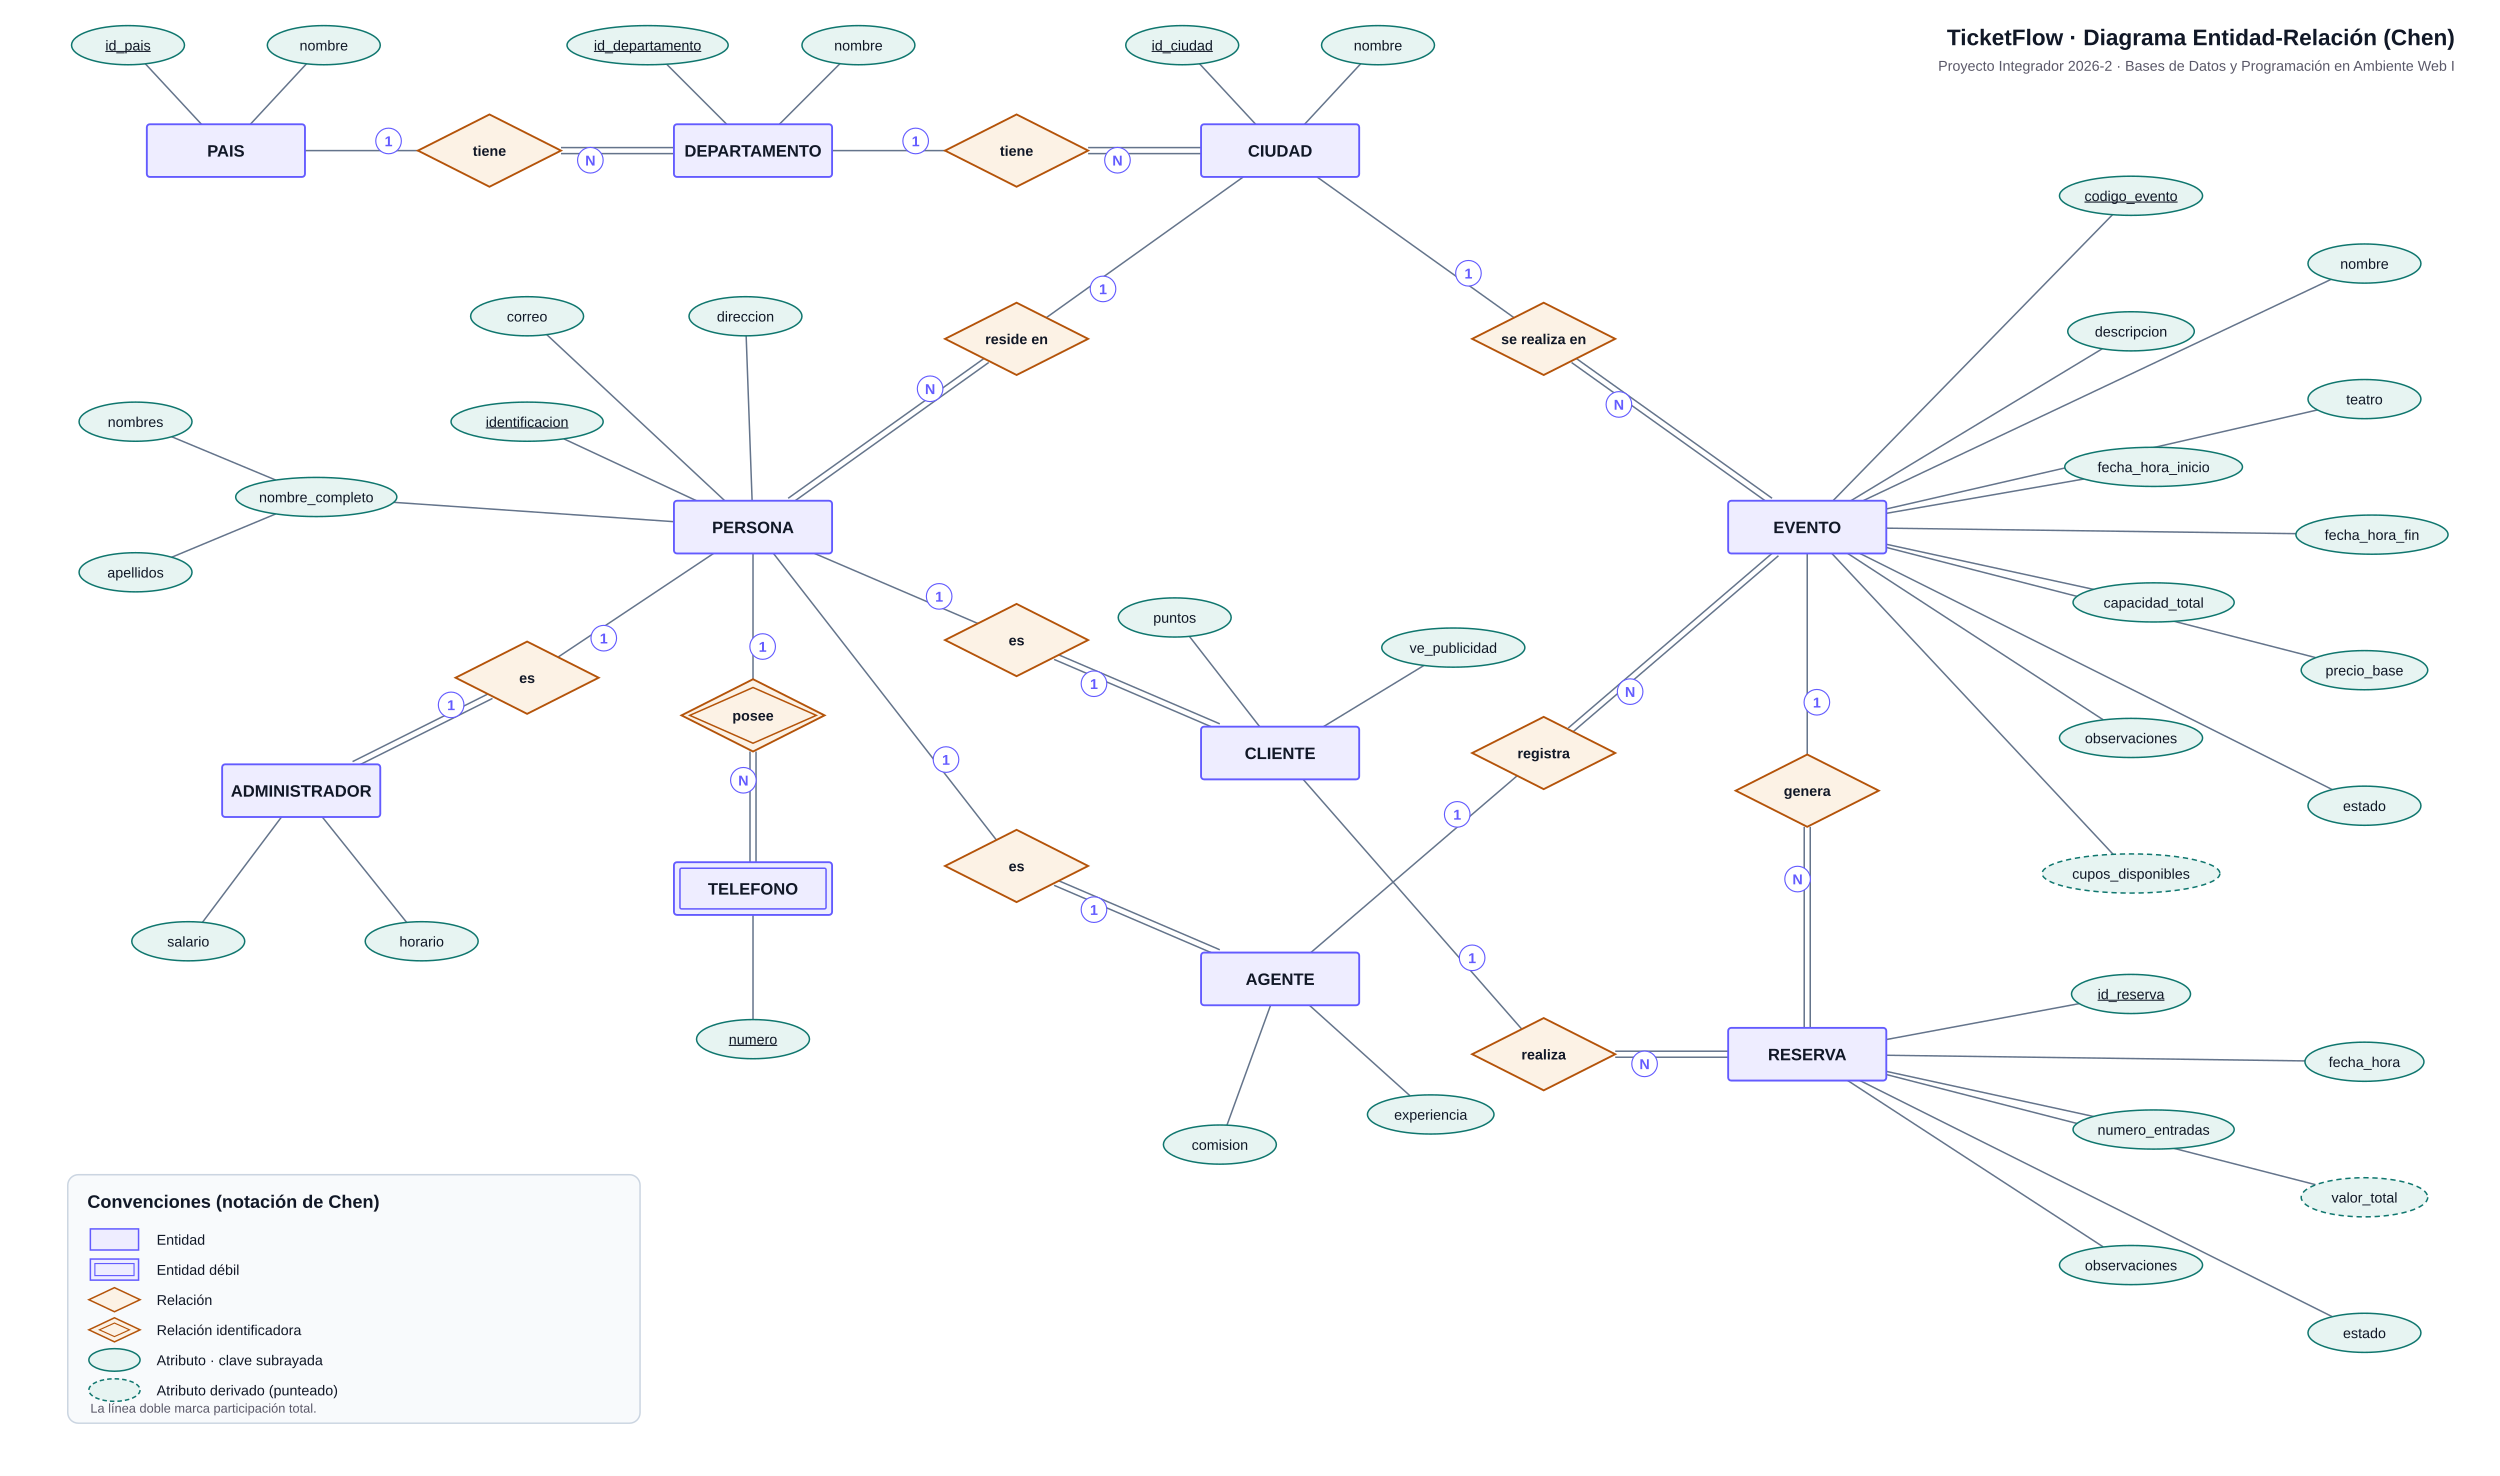
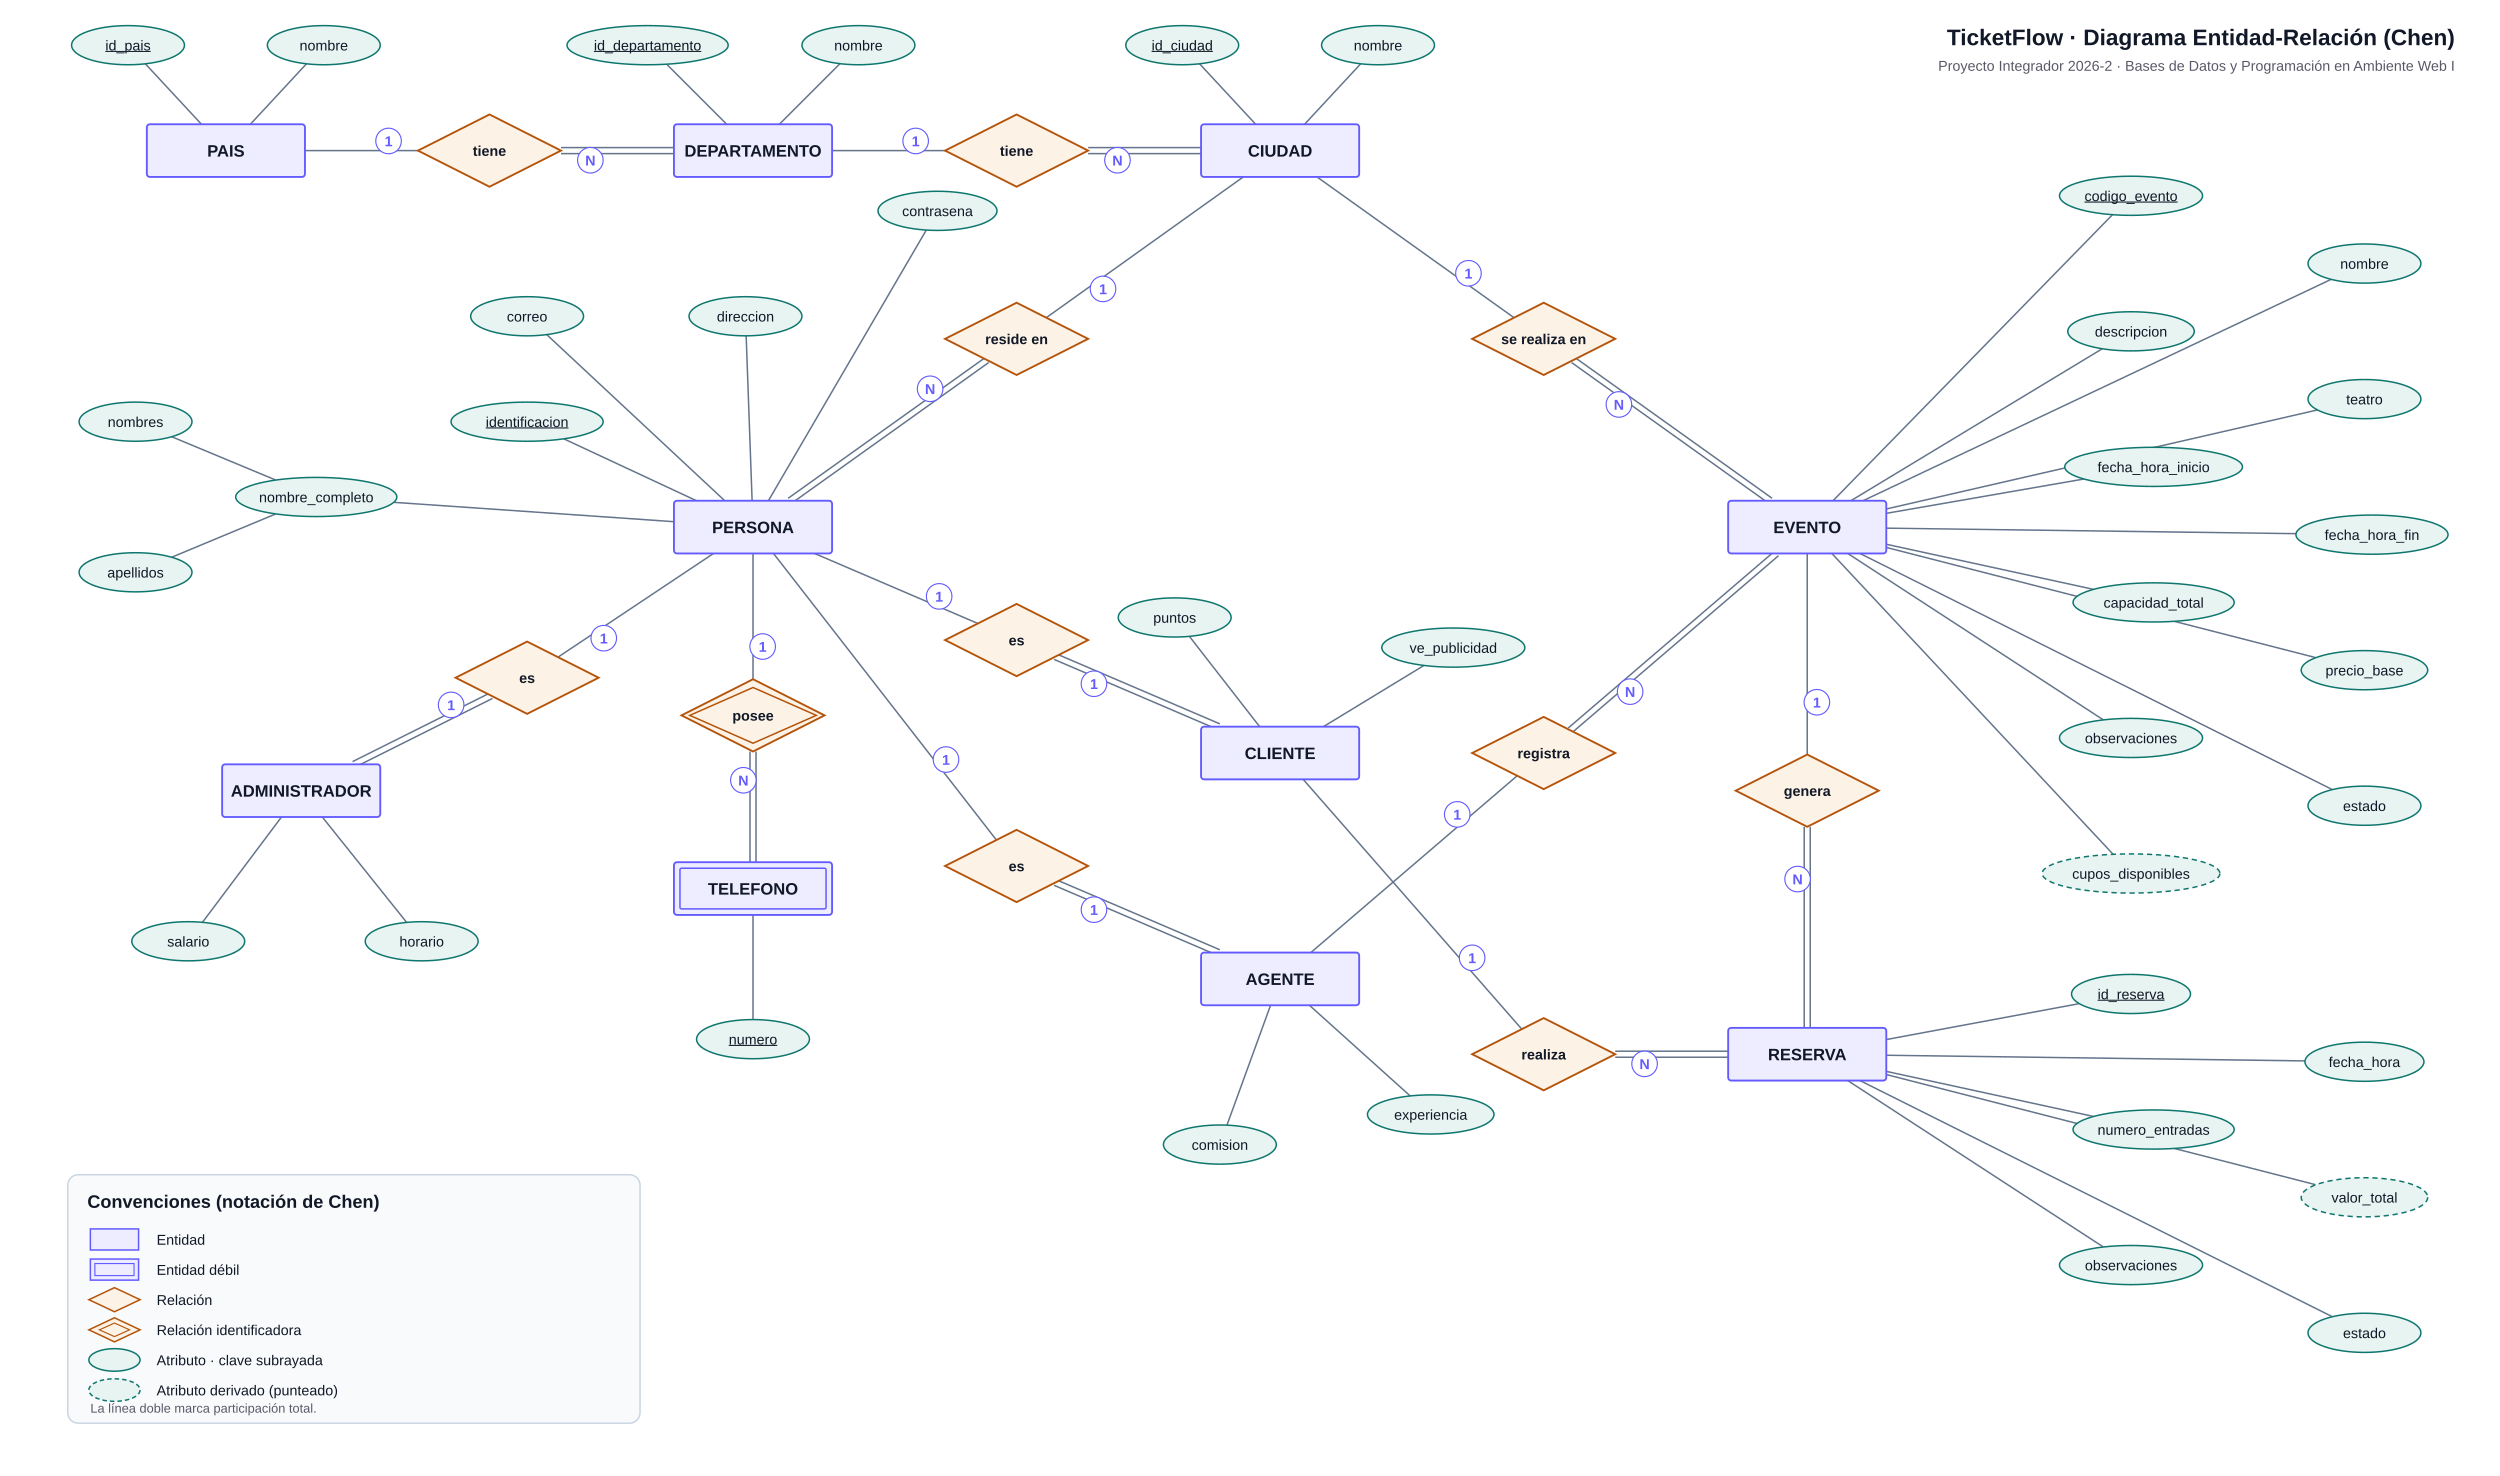
<svg xmlns="http://www.w3.org/2000/svg" viewBox="0 0 3320 1960" width="3320" height="1960" font-family="Segoe UI, Arial, sans-serif">
  <rect width="3320" height="1960" fill="#FFFFFF" />
  <line x1="267.5" y1="165.0" x2="193.0" y2="84.7" stroke="#64748B" stroke-width="2" />
  <line x1="332.5" y1="165.0" x2="407.0" y2="84.7" stroke="#64748B" stroke-width="2" />
  <line x1="965.0" y1="165.0" x2="885.3" y2="85.3" stroke="#64748B" stroke-width="2" />
  <line x1="1035.0" y1="165.0" x2="1115.4" y2="84.6" stroke="#64748B" stroke-width="2" />
  <line x1="1667.5" y1="165.0" x2="1593.0" y2="84.7" stroke="#64748B" stroke-width="2" />
  <line x1="1732.5" y1="165.0" x2="1807.0" y2="84.7" stroke="#64748B" stroke-width="2" />
  <line x1="925.0" y1="665.0" x2="748.8" y2="582.8" stroke="#64748B" stroke-width="2" />
  <line x1="895.0" y1="692.8" x2="522.9" y2="667.1" stroke="#64748B" stroke-width="2" />
  <line x1="962.5" y1="665.0" x2="726.1" y2="444.4" stroke="#64748B" stroke-width="2" />
  <line x1="998.8" y1="665.0" x2="990.9" y2="446.0" stroke="#64748B" stroke-width="2" />
+   <line x1="1020.4" y1="665.0" x2="1230.1" y2="305.5" stroke="#64748B" stroke-width="2" />
  <line x1="1000.0" y1="1215.0" x2="1000.0" y2="1354.0" stroke="#64748B" stroke-width="2" />
  <line x1="1672.8" y1="965.0" x2="1579.5" y2="845.1" stroke="#64748B" stroke-width="2" />
  <line x1="1757.5" y1="965.0" x2="1891.0" y2="883.7" stroke="#64748B" stroke-width="2" />
  <line x1="1687.3" y1="1335.0" x2="1629.4" y2="1494.2" stroke="#64748B" stroke-width="2" />
  <line x1="1738.9" y1="1335.0" x2="1872.7" y2="1455.4" stroke="#64748B" stroke-width="2" />
  <line x1="373.8" y1="1085.0" x2="268.9" y2="1224.8" stroke="#64748B" stroke-width="2" />
  <line x1="428.0" y1="1085.0" x2="540.0" y2="1224.9" stroke="#64748B" stroke-width="2" />
  <line x1="2434.2" y1="665.0" x2="2805.4" y2="285.1" stroke="#64748B" stroke-width="2" />
  <line x1="2474.0" y1="665.0" x2="3095.7" y2="371.0" stroke="#64748B" stroke-width="2" />
  <line x1="2457.9" y1="665.0" x2="2791.7" y2="463.2" stroke="#64748B" stroke-width="2" />
  <line x1="2505.0" y1="675.9" x2="3077.5" y2="544.4" stroke="#64748B" stroke-width="2" />
  <line x1="2505.0" y1="681.7" x2="2767.4" y2="636.1" stroke="#64748B" stroke-width="2" />
  <line x1="2505.0" y1="701.4" x2="3049.1" y2="708.7" stroke="#64748B" stroke-width="2" />
  <line x1="2505.0" y1="722.8" x2="2780.3" y2="782.7" stroke="#64748B" stroke-width="2" />
  <line x1="2505.0" y1="727.0" x2="3075.1" y2="873.3" stroke="#64748B" stroke-width="2" />
  <line x1="2453.8" y1="735.0" x2="2793.2" y2="956.0" stroke="#64748B" stroke-width="2" />
  <line x1="2470.0" y1="735.0" x2="3097.3" y2="1048.6" stroke="#64748B" stroke-width="2" />
  <line x1="2432.7" y1="735.0" x2="2806.2" y2="1134.5" stroke="#64748B" stroke-width="2" />
  <line x1="2505.0" y1="1380.5" x2="2761.2" y2="1332.8" stroke="#64748B" stroke-width="2" />
  <line x1="2505.0" y1="1401.4" x2="3061.1" y2="1408.9" stroke="#64748B" stroke-width="2" />
  <line x1="2505.0" y1="1422.8" x2="2780.3" y2="1482.7" stroke="#64748B" stroke-width="2" />
  <line x1="2505.0" y1="1427.0" x2="3075.1" y2="1573.3" stroke="#64748B" stroke-width="2" />
  <line x1="2453.8" y1="1435.0" x2="2793.2" y2="1656.0" stroke="#64748B" stroke-width="2" />
  <line x1="2470.0" y1="1435.0" x2="3097.3" y2="1748.6" stroke="#64748B" stroke-width="2" />
  <line x1="366.1" y1="637.5" x2="228.0" y2="580.0" stroke="#64748B" stroke-width="2" />
  <line x1="366.1" y1="682.5" x2="228.0" y2="740.0" stroke="#64748B" stroke-width="2" />
  <line x1="555.0" y1="200.0" x2="405.0" y2="200.0" stroke="#64748B" stroke-width="2" />
  <circle cx="516.0" cy="187.2" r="17" fill="#FFFFFF" stroke="#635BFF" stroke-width="1.5" />
  <text x="516.0" y="194.2" text-anchor="middle" font-size="19" font-weight="700" fill="#635BFF">1</text>
  <line x1="745.0" y1="204.0" x2="895.0" y2="204.0" stroke="#64748B" stroke-width="2" />
  <line x1="745.0" y1="196.0" x2="895.0" y2="196.0" stroke="#64748B" stroke-width="2" />
  <circle cx="784.0" cy="212.8" r="17" fill="#FFFFFF" stroke="#635BFF" stroke-width="1.5" />
  <text x="784.0" y="219.8" text-anchor="middle" font-size="19" font-weight="700" fill="#635BFF">N</text>
  <line x1="1255.0" y1="200.0" x2="1105.0" y2="200.0" stroke="#64748B" stroke-width="2" />
  <circle cx="1216.0" cy="187.2" r="17" fill="#FFFFFF" stroke="#635BFF" stroke-width="1.5" />
  <text x="1216.0" y="194.2" text-anchor="middle" font-size="19" font-weight="700" fill="#635BFF">1</text>
  <line x1="1445.0" y1="204.0" x2="1595.0" y2="204.0" stroke="#64748B" stroke-width="2" />
  <line x1="1445.0" y1="196.0" x2="1595.0" y2="196.0" stroke="#64748B" stroke-width="2" />
  <circle cx="1484.0" cy="212.8" r="17" fill="#FFFFFF" stroke="#635BFF" stroke-width="1.5" />
  <text x="1484.0" y="219.8" text-anchor="middle" font-size="19" font-weight="700" fill="#635BFF">N</text>
  <line x1="1389.4" y1="421.9" x2="1651.0" y2="235.0" stroke="#64748B" stroke-width="2" />
  <circle cx="1464.8" cy="383.7" r="17" fill="#FFFFFF" stroke="#635BFF" stroke-width="1.5" />
  <text x="1464.8" y="390.7" text-anchor="middle" font-size="19" font-weight="700" fill="#635BFF">1</text>
  <line x1="1308.3" y1="474.9" x2="1046.7" y2="661.7" stroke="#64748B" stroke-width="2" />
  <line x1="1313.0" y1="481.4" x2="1051.3" y2="668.3" stroke="#64748B" stroke-width="2" />
  <circle cx="1235.2" cy="516.3" r="17" fill="#FFFFFF" stroke="#635BFF" stroke-width="1.5" />
  <text x="1235.2" y="523.3" text-anchor="middle" font-size="19" font-weight="700" fill="#635BFF">N</text>
  <line x1="2010.6" y1="421.9" x2="1749.0" y2="235.0" stroke="#64748B" stroke-width="2" />
  <circle cx="1950.1" cy="362.9" r="17" fill="#FFFFFF" stroke="#635BFF" stroke-width="1.5" />
  <text x="1950.1" y="369.9" text-anchor="middle" font-size="19" font-weight="700" fill="#635BFF">1</text>
  <line x1="2087.0" y1="481.4" x2="2348.7" y2="668.3" stroke="#64748B" stroke-width="2" />
  <line x1="2091.7" y1="474.9" x2="2353.3" y2="661.7" stroke="#64748B" stroke-width="2" />
  <circle cx="2149.9" cy="537.1" r="17" fill="#FFFFFF" stroke="#635BFF" stroke-width="1.5" />
  <text x="2149.9" y="544.1" text-anchor="middle" font-size="19" font-weight="700" fill="#635BFF">N</text>
  <line x1="1000.0" y1="902.0" x2="1000.0" y2="735.0" stroke="#64748B" stroke-width="2" />
  <circle cx="1012.8" cy="858.6" r="17" fill="#FFFFFF" stroke="#635BFF" stroke-width="1.5" />
  <text x="1012.8" y="865.6" text-anchor="middle" font-size="19" font-weight="700" fill="#635BFF">1</text>
  <line x1="996.0" y1="998.0" x2="996.0" y2="1145.0" stroke="#64748B" stroke-width="2" />
  <line x1="1004.0" y1="998.0" x2="1004.0" y2="1145.0" stroke="#64748B" stroke-width="2" />
  <circle cx="987.2" cy="1036.2" r="17" fill="#FFFFFF" stroke="#635BFF" stroke-width="1.5" />
  <text x="987.2" y="1043.2" text-anchor="middle" font-size="19" font-weight="700" fill="#635BFF">N</text>
  <line x1="1298.6" y1="828.0" x2="1081.7" y2="735.0" stroke="#64748B" stroke-width="2" />
  <circle cx="1247.2" cy="792.0" r="17" fill="#FFFFFF" stroke="#635BFF" stroke-width="1.5" />
  <text x="1247.2" y="799.0" text-anchor="middle" font-size="19" font-weight="700" fill="#635BFF">1</text>
  <line x1="1399.8" y1="875.7" x2="1616.8" y2="968.7" stroke="#64748B" stroke-width="2" />
  <line x1="1403.0" y1="868.4" x2="1619.9" y2="961.3" stroke="#64748B" stroke-width="2" />
  <circle cx="1452.8" cy="908.0" r="17" fill="#FFFFFF" stroke="#635BFF" stroke-width="1.5" />
  <text x="1452.8" y="915.0" text-anchor="middle" font-size="19" font-weight="700" fill="#635BFF">1</text>
  <line x1="1323.2" y1="1115.5" x2="1027.2" y2="735.0" stroke="#64748B" stroke-width="2" />
  <circle cx="1256.3" cy="1008.7" r="17" fill="#FFFFFF" stroke="#635BFF" stroke-width="1.5" />
  <text x="1256.3" y="1015.7" text-anchor="middle" font-size="19" font-weight="700" fill="#635BFF">1</text>
  <line x1="1399.8" y1="1175.7" x2="1616.8" y2="1268.7" stroke="#64748B" stroke-width="2" />
  <line x1="1403.0" y1="1168.4" x2="1619.9" y2="1261.3" stroke="#64748B" stroke-width="2" />
  <circle cx="1452.8" cy="1208.0" r="17" fill="#FFFFFF" stroke="#635BFF" stroke-width="1.5" />
  <text x="1452.8" y="1215.0" text-anchor="middle" font-size="19" font-weight="700" fill="#635BFF">1</text>
  <line x1="741.0" y1="872.7" x2="947.5" y2="735.0" stroke="#64748B" stroke-width="2" />
  <circle cx="801.8" cy="847.5" r="17" fill="#FFFFFF" stroke="#635BFF" stroke-width="1.5" />
  <text x="801.8" y="854.5" text-anchor="middle" font-size="19" font-weight="700" fill="#635BFF">1</text>
  <line x1="650.5" y1="920.3" x2="468.2" y2="1011.4" stroke="#64748B" stroke-width="2" />
  <line x1="654.0" y1="927.5" x2="471.8" y2="1018.6" stroke="#64748B" stroke-width="2" />
  <circle cx="599.1" cy="936.1" r="17" fill="#FFFFFF" stroke="#635BFF" stroke-width="1.5" />
  <text x="599.1" y="943.1" text-anchor="middle" font-size="19" font-weight="700" fill="#635BFF">1</text>
  <line x1="2014.8" y1="1030.2" x2="1740.8" y2="1265.0" stroke="#64748B" stroke-width="2" />
  <circle cx="1935.2" cy="1081.5" r="17" fill="#FFFFFF" stroke="#635BFF" stroke-width="1.5" />
  <text x="1935.2" y="1088.5" text-anchor="middle" font-size="19" font-weight="700" fill="#635BFF">1</text>
  <line x1="2087.8" y1="972.8" x2="2361.8" y2="738.0" stroke="#64748B" stroke-width="2" />
  <line x1="2082.6" y1="966.8" x2="2356.6" y2="732.0" stroke="#64748B" stroke-width="2" />
  <circle cx="2164.8" cy="918.5" r="17" fill="#FFFFFF" stroke="#635BFF" stroke-width="1.5" />
  <text x="2164.8" y="925.5" text-anchor="middle" font-size="19" font-weight="700" fill="#635BFF">N</text>
  <line x1="2020.9" y1="1366.7" x2="1730.6" y2="1035.0" stroke="#64748B" stroke-width="2" />
  <circle cx="1955.0" cy="1272.0" r="17" fill="#FFFFFF" stroke="#635BFF" stroke-width="1.5" />
  <text x="1955.0" y="1279.0" text-anchor="middle" font-size="19" font-weight="700" fill="#635BFF">1</text>
  <line x1="2145.0" y1="1404.0" x2="2295.0" y2="1404.0" stroke="#64748B" stroke-width="2" />
  <line x1="2145.0" y1="1396.0" x2="2295.0" y2="1396.0" stroke="#64748B" stroke-width="2" />
  <circle cx="2184.0" cy="1412.8" r="17" fill="#FFFFFF" stroke="#635BFF" stroke-width="1.5" />
  <text x="2184.0" y="1419.8" text-anchor="middle" font-size="19" font-weight="700" fill="#635BFF">N</text>
  <line x1="2400.0" y1="1002.0" x2="2400.0" y2="735.0" stroke="#64748B" stroke-width="2" />
  <circle cx="2412.8" cy="932.6" r="17" fill="#FFFFFF" stroke="#635BFF" stroke-width="1.5" />
  <text x="2412.8" y="939.6" text-anchor="middle" font-size="19" font-weight="700" fill="#635BFF">1</text>
  <line x1="2396.0" y1="1098.0" x2="2396.0" y2="1365.0" stroke="#64748B" stroke-width="2" />
  <line x1="2404.0" y1="1098.0" x2="2404.0" y2="1365.0" stroke="#64748B" stroke-width="2" />
  <circle cx="2387.2" cy="1167.4" r="17" fill="#FFFFFF" stroke="#635BFF" stroke-width="1.5" />
  <text x="2387.2" y="1174.4" text-anchor="middle" font-size="19" font-weight="700" fill="#635BFF">N</text>
  <ellipse cx="170" cy="60" rx="75" ry="26" fill="#E7F4F2" stroke="#0F766E" stroke-width="2" />
  <text x="170" y="67" text-anchor="middle" font-size="19" fill="#111827" text-decoration="underline">id_pais</text>
  <ellipse cx="430" cy="60" rx="75" ry="26" fill="#E7F4F2" stroke="#0F766E" stroke-width="2" />
  <text x="430" y="67" text-anchor="middle" font-size="19" fill="#111827">nombre</text>
  <ellipse cx="860" cy="60" rx="107" ry="26" fill="#E7F4F2" stroke="#0F766E" stroke-width="2" />
  <text x="860" y="67" text-anchor="middle" font-size="19" fill="#111827" text-decoration="underline">id_departamento</text>
  <ellipse cx="1140" cy="60" rx="75" ry="26" fill="#E7F4F2" stroke="#0F766E" stroke-width="2" />
  <text x="1140" y="67" text-anchor="middle" font-size="19" fill="#111827">nombre</text>
  <ellipse cx="1570" cy="60" rx="75" ry="26" fill="#E7F4F2" stroke="#0F766E" stroke-width="2" />
  <text x="1570" y="67" text-anchor="middle" font-size="19" fill="#111827" text-decoration="underline">id_ciudad</text>
  <ellipse cx="1830" cy="60" rx="75" ry="26" fill="#E7F4F2" stroke="#0F766E" stroke-width="2" />
  <text x="1830" y="67" text-anchor="middle" font-size="19" fill="#111827">nombre</text>
  <ellipse cx="700" cy="560" rx="101" ry="26" fill="#E7F4F2" stroke="#0F766E" stroke-width="2" />
  <text x="700" y="567" text-anchor="middle" font-size="19" fill="#111827" text-decoration="underline">identificacion</text>
  <ellipse cx="420" cy="660" rx="107" ry="26" fill="#E7F4F2" stroke="#0F766E" stroke-width="2" />
  <text x="420" y="667" text-anchor="middle" font-size="19" fill="#111827">nombre_completo</text>
  <ellipse cx="700" cy="420" rx="75" ry="26" fill="#E7F4F2" stroke="#0F766E" stroke-width="2" />
  <text x="700" y="427" text-anchor="middle" font-size="19" fill="#111827">correo</text>
  <ellipse cx="990" cy="420" rx="75" ry="26" fill="#E7F4F2" stroke="#0F766E" stroke-width="2" />
  <text x="990" y="427" text-anchor="middle" font-size="19" fill="#111827">direccion</text>
+   <ellipse cx="1245" cy="280" rx="79" ry="26" fill="#E7F4F2" stroke="#0F766E" stroke-width="2" />
+   <text x="1245" y="287" text-anchor="middle" font-size="19" fill="#111827">contrasena</text>
  <ellipse cx="1000" cy="1380" rx="75" ry="26" fill="#E7F4F2" stroke="#0F766E" stroke-width="2" />
  <text x="1000" y="1387" text-anchor="middle" font-size="19" fill="#111827" style="text-decoration:underline;text-decoration-style:dashed">numero</text>
  <ellipse cx="1560" cy="820" rx="75" ry="26" fill="#E7F4F2" stroke="#0F766E" stroke-width="2" />
  <text x="1560" y="827" text-anchor="middle" font-size="19" fill="#111827">puntos</text>
  <ellipse cx="1930" cy="860" rx="95" ry="26" fill="#E7F4F2" stroke="#0F766E" stroke-width="2" />
  <text x="1930" y="867" text-anchor="middle" font-size="19" fill="#111827">ve_publicidad</text>
  <ellipse cx="1620" cy="1520" rx="75" ry="26" fill="#E7F4F2" stroke="#0F766E" stroke-width="2" />
  <text x="1620" y="1527" text-anchor="middle" font-size="19" fill="#111827">comision</text>
  <ellipse cx="1900" cy="1480" rx="84" ry="26" fill="#E7F4F2" stroke="#0F766E" stroke-width="2" />
  <text x="1900" y="1487" text-anchor="middle" font-size="19" fill="#111827">experiencia</text>
  <ellipse cx="250" cy="1250" rx="75" ry="26" fill="#E7F4F2" stroke="#0F766E" stroke-width="2" />
  <text x="250" y="1257" text-anchor="middle" font-size="19" fill="#111827">salario</text>
  <ellipse cx="560" cy="1250" rx="75" ry="26" fill="#E7F4F2" stroke="#0F766E" stroke-width="2" />
  <text x="560" y="1257" text-anchor="middle" font-size="19" fill="#111827">horario</text>
  <ellipse cx="2830" cy="260" rx="95" ry="26" fill="#E7F4F2" stroke="#0F766E" stroke-width="2" />
  <text x="2830" y="267" text-anchor="middle" font-size="19" fill="#111827" text-decoration="underline">codigo_evento</text>
  <ellipse cx="3140" cy="350" rx="75" ry="26" fill="#E7F4F2" stroke="#0F766E" stroke-width="2" />
  <text x="3140" y="357" text-anchor="middle" font-size="19" fill="#111827">nombre</text>
  <ellipse cx="2830" cy="440" rx="84" ry="26" fill="#E7F4F2" stroke="#0F766E" stroke-width="2" />
  <text x="2830" y="447" text-anchor="middle" font-size="19" fill="#111827">descripcion</text>
  <ellipse cx="3140" cy="530" rx="75" ry="26" fill="#E7F4F2" stroke="#0F766E" stroke-width="2" />
  <text x="3140" y="537" text-anchor="middle" font-size="19" fill="#111827">teatro</text>
  <ellipse cx="2860" cy="620" rx="118" ry="26" fill="#E7F4F2" stroke="#0F766E" stroke-width="2" />
  <text x="2860" y="627" text-anchor="middle" font-size="19" fill="#111827">fecha_hora_inicio</text>
  <ellipse cx="3150" cy="710" rx="101" ry="26" fill="#E7F4F2" stroke="#0F766E" stroke-width="2" />
  <text x="3150" y="717" text-anchor="middle" font-size="19" fill="#111827">fecha_hora_fin</text>
  <ellipse cx="2860" cy="800" rx="107" ry="26" fill="#E7F4F2" stroke="#0F766E" stroke-width="2" />
  <text x="2860" y="807" text-anchor="middle" font-size="19" fill="#111827">capacidad_total</text>
  <ellipse cx="3140" cy="890" rx="84" ry="26" fill="#E7F4F2" stroke="#0F766E" stroke-width="2" />
  <text x="3140" y="897" text-anchor="middle" font-size="19" fill="#111827">precio_base</text>
  <ellipse cx="2830" cy="980" rx="95" ry="26" fill="#E7F4F2" stroke="#0F766E" stroke-width="2" />
  <text x="2830" y="987" text-anchor="middle" font-size="19" fill="#111827">observaciones</text>
  <ellipse cx="3140" cy="1070" rx="75" ry="26" fill="#E7F4F2" stroke="#0F766E" stroke-width="2" />
  <text x="3140" y="1077" text-anchor="middle" font-size="19" fill="#111827">estado</text>
  <ellipse cx="2830" cy="1160" rx="118" ry="26" fill="#E7F4F2" stroke="#0F766E" stroke-width="2" stroke-dasharray="7 5" />
  <text x="2830" y="1167" text-anchor="middle" font-size="19" fill="#111827">cupos_disponibles</text>
  <ellipse cx="2830" cy="1320" rx="79" ry="26" fill="#E7F4F2" stroke="#0F766E" stroke-width="2" />
  <text x="2830" y="1327" text-anchor="middle" font-size="19" fill="#111827" text-decoration="underline">id_reserva</text>
  <ellipse cx="3140" cy="1410" rx="79" ry="26" fill="#E7F4F2" stroke="#0F766E" stroke-width="2" />
  <text x="3140" y="1417" text-anchor="middle" font-size="19" fill="#111827">fecha_hora</text>
  <ellipse cx="2860" cy="1500" rx="107" ry="26" fill="#E7F4F2" stroke="#0F766E" stroke-width="2" />
  <text x="2860" y="1507" text-anchor="middle" font-size="19" fill="#111827">numero_entradas</text>
  <ellipse cx="3140" cy="1590" rx="84" ry="26" fill="#E7F4F2" stroke="#0F766E" stroke-width="2" stroke-dasharray="7 5" />
  <text x="3140" y="1597" text-anchor="middle" font-size="19" fill="#111827">valor_total</text>
  <ellipse cx="2830" cy="1680" rx="95" ry="26" fill="#E7F4F2" stroke="#0F766E" stroke-width="2" />
  <text x="2830" y="1687" text-anchor="middle" font-size="19" fill="#111827">observaciones</text>
  <ellipse cx="3140" cy="1770" rx="75" ry="26" fill="#E7F4F2" stroke="#0F766E" stroke-width="2" />
  <text x="3140" y="1777" text-anchor="middle" font-size="19" fill="#111827">estado</text>
  <ellipse cx="180" cy="560" rx="75" ry="26" fill="#E7F4F2" stroke="#0F766E" stroke-width="2" />
  <text x="180" y="567" text-anchor="middle" font-size="19" fill="#111827">nombres</text>
  <ellipse cx="180" cy="760" rx="75" ry="26" fill="#E7F4F2" stroke="#0F766E" stroke-width="2" />
  <text x="180" y="767" text-anchor="middle" font-size="19" fill="#111827">apellidos</text>
  <rect x="195" y="165" width="210" height="70" rx="4" fill="#EEEDFF" stroke="#635BFF" stroke-width="2.5" />
  <text x="300" y="208" text-anchor="middle" font-size="22" font-weight="700" fill="#111827">PAIS</text>
  <rect x="895" y="165" width="210" height="70" rx="4" fill="#EEEDFF" stroke="#635BFF" stroke-width="2.5" />
  <text x="1000" y="208" text-anchor="middle" font-size="22" font-weight="700" fill="#111827">DEPARTAMENTO</text>
  <rect x="1595" y="165" width="210" height="70" rx="4" fill="#EEEDFF" stroke="#635BFF" stroke-width="2.5" />
  <text x="1700" y="208" text-anchor="middle" font-size="22" font-weight="700" fill="#111827">CIUDAD</text>
  <rect x="895" y="665" width="210" height="70" rx="4" fill="#EEEDFF" stroke="#635BFF" stroke-width="2.5" />
  <text x="1000" y="708" text-anchor="middle" font-size="22" font-weight="700" fill="#111827">PERSONA</text>
  <rect x="895" y="1145" width="210" height="70" rx="4" fill="#EEEDFF" stroke="#635BFF" stroke-width="2.5" />
  <rect x="903" y="1153" width="194" height="54" rx="2" fill="none" stroke="#635BFF" stroke-width="2" />
  <text x="1000" y="1188" text-anchor="middle" font-size="22" font-weight="700" fill="#111827">TELEFONO</text>
  <rect x="1595" y="965" width="210" height="70" rx="4" fill="#EEEDFF" stroke="#635BFF" stroke-width="2.5" />
  <text x="1700" y="1008" text-anchor="middle" font-size="22" font-weight="700" fill="#111827">CLIENTE</text>
  <rect x="1595" y="1265" width="210" height="70" rx="4" fill="#EEEDFF" stroke="#635BFF" stroke-width="2.5" />
  <text x="1700" y="1308" text-anchor="middle" font-size="22" font-weight="700" fill="#111827">AGENTE</text>
  <rect x="295" y="1015" width="210" height="70" rx="4" fill="#EEEDFF" stroke="#635BFF" stroke-width="2.5" />
  <text x="400" y="1058" text-anchor="middle" font-size="22" font-weight="700" fill="#111827">ADMINISTRADOR</text>
  <rect x="2295" y="665" width="210" height="70" rx="4" fill="#EEEDFF" stroke="#635BFF" stroke-width="2.5" />
  <text x="2400" y="708" text-anchor="middle" font-size="22" font-weight="700" fill="#111827">EVENTO</text>
  <rect x="2295" y="1365" width="210" height="70" rx="4" fill="#EEEDFF" stroke="#635BFF" stroke-width="2.5" />
  <text x="2400" y="1408" text-anchor="middle" font-size="22" font-weight="700" fill="#111827">RESERVA</text>
  <polygon points="650,152 745,200 650,248 555,200" fill="#FCF2E5" stroke="#B45309" stroke-width="2.5" />
  <text x="650" y="207" text-anchor="middle" font-size="19" font-weight="600" fill="#111827">tiene</text>
  <polygon points="1350,152 1445,200 1350,248 1255,200" fill="#FCF2E5" stroke="#B45309" stroke-width="2.5" />
  <text x="1350" y="207" text-anchor="middle" font-size="19" font-weight="600" fill="#111827">tiene</text>
  <polygon points="1350,402 1445,450 1350,498 1255,450" fill="#FCF2E5" stroke="#B45309" stroke-width="2.5" />
  <text x="1350" y="457" text-anchor="middle" font-size="19" font-weight="600" fill="#111827">reside en</text>
  <polygon points="2050,402 2145,450 2050,498 1955,450" fill="#FCF2E5" stroke="#B45309" stroke-width="2.5" />
  <text x="2050" y="457" text-anchor="middle" font-size="19" font-weight="600" fill="#111827">se realiza en</text>
  <polygon points="1000,902 1095,950 1000,998 905,950" fill="#FCF2E5" stroke="#B45309" stroke-width="2.5" />
  <polygon points="1000,913 1084,950 1000,987 916,950" fill="none" stroke="#B45309" stroke-width="2" />
  <text x="1000" y="957" text-anchor="middle" font-size="19" font-weight="600" fill="#111827">posee</text>
  <polygon points="1350,802 1445,850 1350,898 1255,850" fill="#FCF2E5" stroke="#B45309" stroke-width="2.5" />
  <text x="1350" y="857" text-anchor="middle" font-size="19" font-weight="600" fill="#111827">es</text>
  <polygon points="1350,1102 1445,1150 1350,1198 1255,1150" fill="#FCF2E5" stroke="#B45309" stroke-width="2.5" />
  <text x="1350" y="1157" text-anchor="middle" font-size="19" font-weight="600" fill="#111827">es</text>
  <polygon points="700,852 795,900 700,948 605,900" fill="#FCF2E5" stroke="#B45309" stroke-width="2.5" />
  <text x="700" y="907" text-anchor="middle" font-size="19" font-weight="600" fill="#111827">es</text>
  <polygon points="2050,952 2145,1000 2050,1048 1955,1000" fill="#FCF2E5" stroke="#B45309" stroke-width="2.5" />
  <text x="2050" y="1007" text-anchor="middle" font-size="19" font-weight="600" fill="#111827">registra</text>
  <polygon points="2050,1352 2145,1400 2050,1448 1955,1400" fill="#FCF2E5" stroke="#B45309" stroke-width="2.5" />
  <text x="2050" y="1407" text-anchor="middle" font-size="19" font-weight="600" fill="#111827">realiza</text>
  <polygon points="2400,1002 2495,1050 2400,1098 2305,1050" fill="#FCF2E5" stroke="#B45309" stroke-width="2.5" />
  <text x="2400" y="1057" text-anchor="middle" font-size="19" font-weight="600" fill="#111827">genera</text>
  <rect x="90" y="1560" width="760" height="330" rx="14" fill="#F8FAFC" stroke="#CBD5E1" stroke-width="2" />
  <text x="116" y="1604" font-size="24" font-weight="700" fill="#111827">Convenciones (notación de Chen)</text>
  <rect x="120" y="1632" width="64" height="28" fill="#EEEDFF" stroke="#635BFF" stroke-width="2" />
  <text x="208" y="1653" font-size="19" fill="#111827">Entidad</text>
  <rect x="120" y="1672" width="64" height="28" fill="#EEEDFF" stroke="#635BFF" stroke-width="2" />
  <rect x="126" y="1678" width="52" height="16" fill="none" stroke="#635BFF" stroke-width="1.5" />
  <text x="208" y="1693" font-size="19" fill="#111827">Entidad débil</text>
  <polygon points="152,1710 186,1726 152,1742 118,1726" fill="#FCF2E5" stroke="#B45309" stroke-width="2" />
  <text x="208" y="1733" font-size="19" fill="#111827">Relación</text>
  <polygon points="152,1750 186,1766 152,1782 118,1766" fill="#FCF2E5" stroke="#B45309" stroke-width="2" />
  <polygon points="152,1757 172,1766 152,1775 132,1766" fill="none" stroke="#B45309" stroke-width="1.5" />
  <text x="208" y="1773" font-size="19" fill="#111827">Relación identificadora</text>
  <ellipse cx="152" cy="1806" rx="34" ry="15" fill="#E7F4F2" stroke="#0F766E" stroke-width="2" />
  <text x="208" y="1813" font-size="19" fill="#111827">Atributo · clave subrayada</text>
  <ellipse cx="152" cy="1846" rx="34" ry="15" fill="#E7F4F2" stroke="#0F766E" stroke-width="2" stroke-dasharray="6 4" />
  <text x="208" y="1853" font-size="19" fill="#111827">Atributo derivado (punteado)</text>
  <text x="120" y="1876" font-size="17" fill="#5A5868">La línea doble marca participación total.</text>
  <text x="3260" y="60" text-anchor="end" font-size="30" font-weight="700" fill="#111827">TicketFlow · Diagrama Entidad-Relación (Chen)</text>
  <text x="3260" y="94" text-anchor="end" font-size="19" fill="#5A5868">Proyecto Integrador 2026-2 · Bases de Datos y Programación en Ambiente Web I</text>
</svg>
